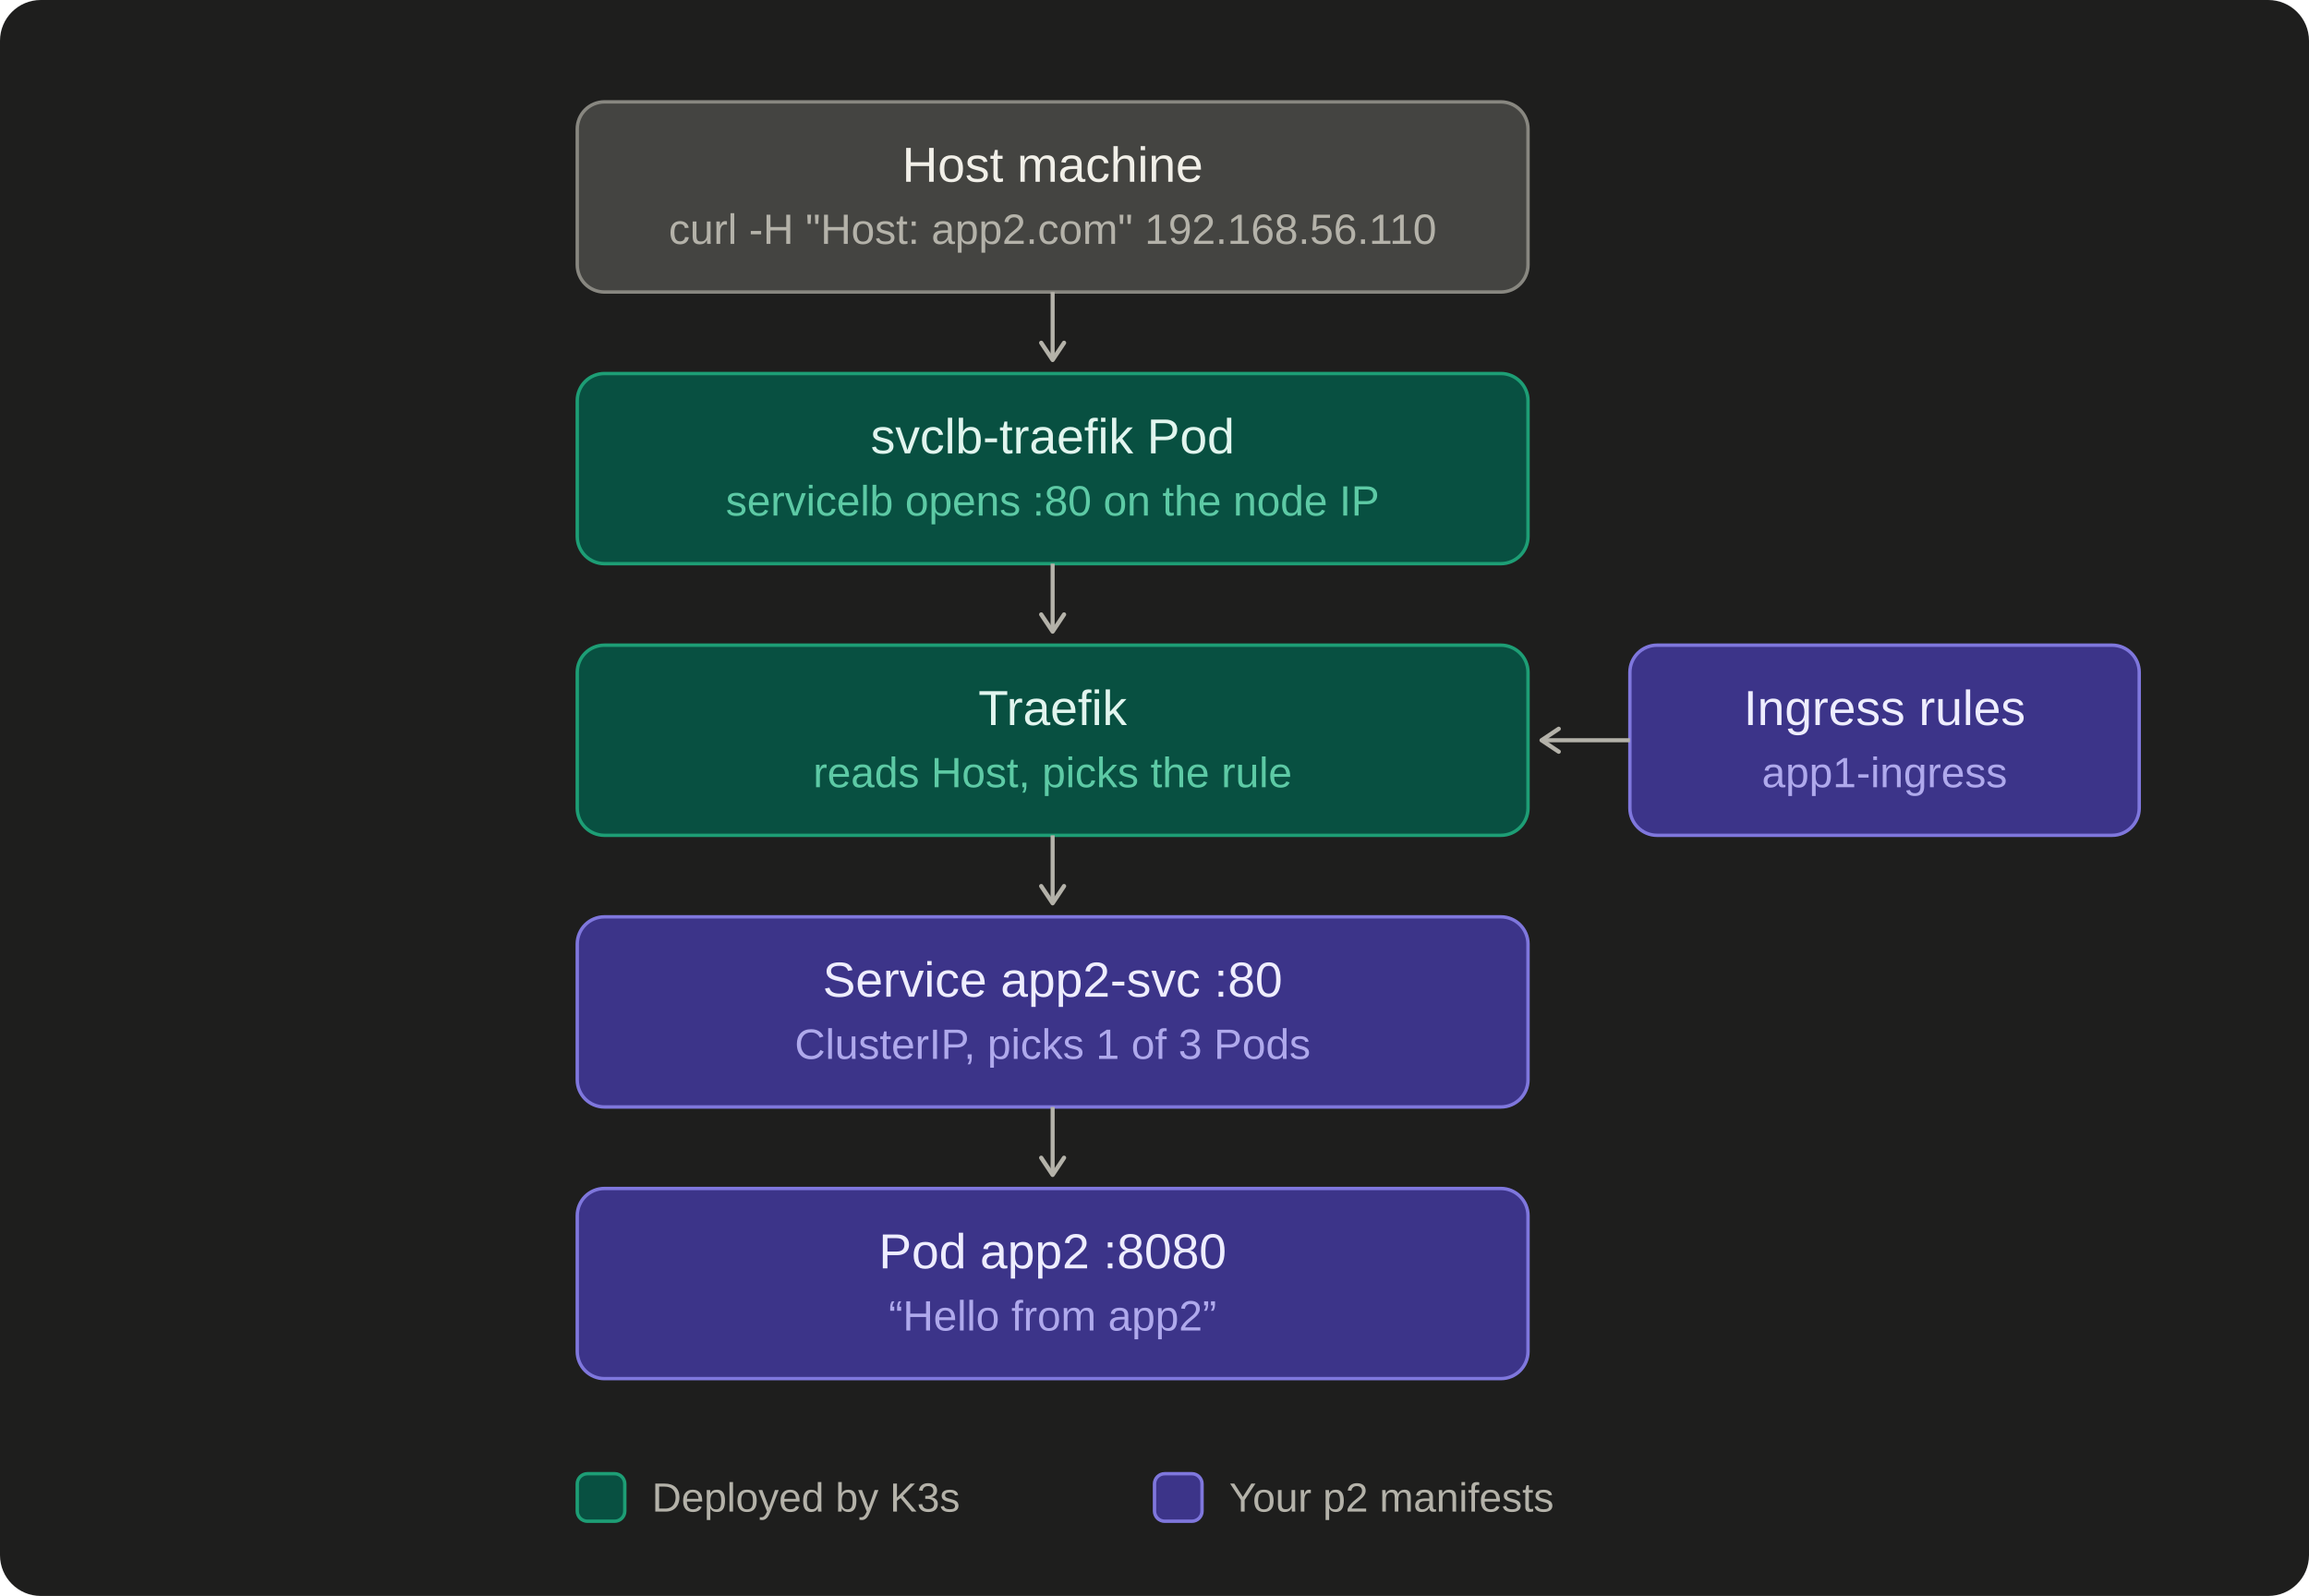
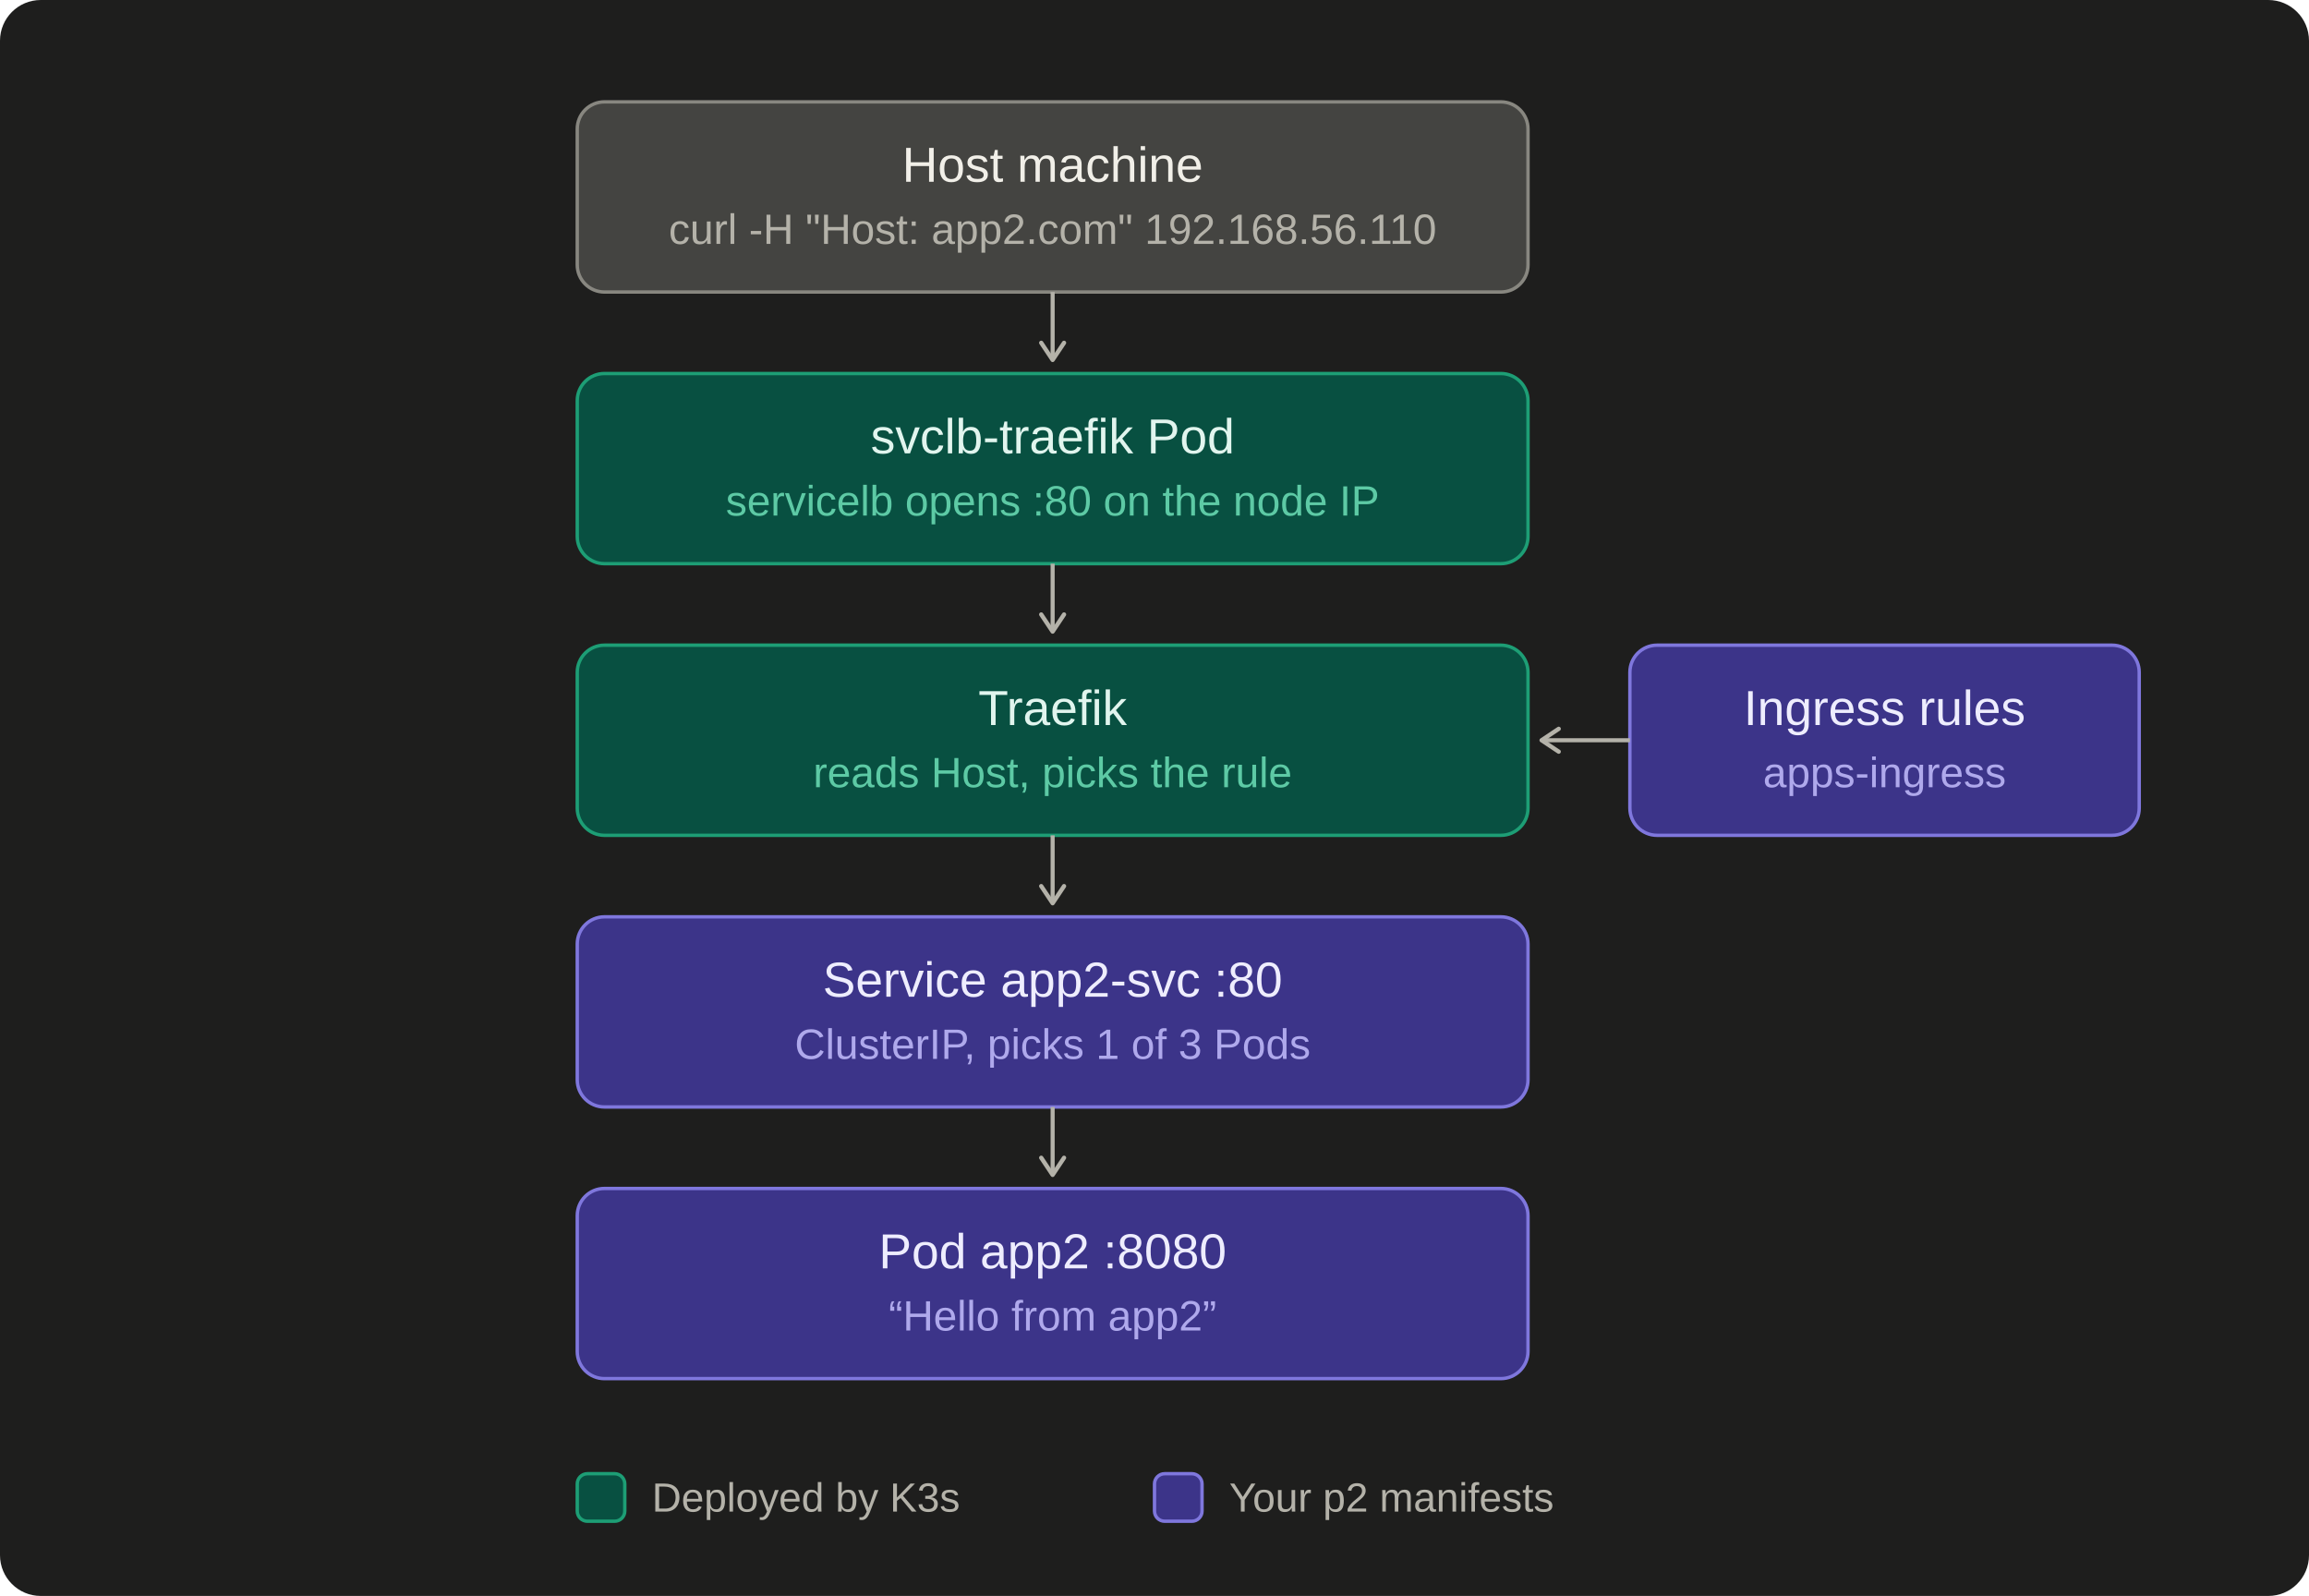
<svg xmlns="http://www.w3.org/2000/svg" width="680" height="470" viewBox="0 0 680 470" role="img">
  <defs>
    <marker id="a" viewBox="0 0 10 10" refX="8" refY="5" markerWidth="7" markerHeight="7" orient="auto-start-reverse">
      <path d="M2 1L8 5L2 9" fill="none" stroke="#B4B2A9" stroke-width="1.5" stroke-linecap="round" stroke-linejoin="round" />
    </marker>
  </defs>
  <rect width="680" height="470" rx="12" fill="#1E1E1D" />
  <g style="font-family:Arial,Helvetica,'Liberation Sans',sans-serif">
    <rect x="170" y="30" width="280" height="56" rx="8" fill="#444441" stroke="#888780" stroke-width="1" />
    <text x="310.0" y="48.5" text-anchor="middle" dominant-baseline="central" font-size="14.5" font-weight="400" fill="#F1EFE8">Host machine</text>
    <text x="310.0" y="67.5" text-anchor="middle" dominant-baseline="central" font-size="12.5" font-weight="400" fill="#B4B2A9">curl -H "Host: app2.com" 192.168.56.110</text>
    <path d="M310 86 L310 106" fill="none" stroke="#B4B2A9" stroke-width="1.2" marker-end="url(#a)" />
    <rect x="170" y="110" width="280" height="56" rx="8" fill="#085041" stroke="#1D9E75" stroke-width="1" />
    <text x="310.0" y="128.5" text-anchor="middle" dominant-baseline="central" font-size="14.5" font-weight="400" fill="#E1F5EE">svclb-traefik Pod</text>
    <text x="310.0" y="147.5" text-anchor="middle" dominant-baseline="central" font-size="12.5" font-weight="400" fill="#5DCAA5">servicelb opens :80 on the node IP</text>
    <path d="M310 166 L310 186" fill="none" stroke="#B4B2A9" stroke-width="1.2" marker-end="url(#a)" />
    <rect x="170" y="190" width="280" height="56" rx="8" fill="#085041" stroke="#1D9E75" stroke-width="1" />
    <text x="310.0" y="208.5" text-anchor="middle" dominant-baseline="central" font-size="14.5" font-weight="400" fill="#E1F5EE">Traefik</text>
    <text x="310.0" y="227.5" text-anchor="middle" dominant-baseline="central" font-size="12.5" font-weight="400" fill="#5DCAA5">reads Host, picks the rule</text>
    <rect x="480" y="190" width="150" height="56" rx="8" fill="#3C3489" stroke="#7F77DD" stroke-width="1" />
    <text x="555.0" y="208.5" text-anchor="middle" dominant-baseline="central" font-size="14.5" font-weight="400" fill="#EEEDFE">Ingress rules</text>
-     <text x="555.0" y="227.5" text-anchor="middle" dominant-baseline="central" font-size="12.5" font-weight="400" fill="#AFA9EC">app1-ingress</text>
+     <text x="555.0" y="227.5" text-anchor="middle" dominant-baseline="central" font-size="12.5" font-weight="400" fill="#AFA9EC">apps-ingress</text>
    <path d="M480 218 L454 218" fill="none" stroke="#B4B2A9" stroke-width="1.2" marker-end="url(#a)" />
    <path d="M310 246 L310 266" fill="none" stroke="#B4B2A9" stroke-width="1.2" marker-end="url(#a)" />
    <rect x="170" y="270" width="280" height="56" rx="8" fill="#3C3489" stroke="#7F77DD" stroke-width="1" />
    <text x="310.0" y="288.5" text-anchor="middle" dominant-baseline="central" font-size="14.5" font-weight="400" fill="#EEEDFE">Service app2-svc :80</text>
    <text x="310.0" y="307.5" text-anchor="middle" dominant-baseline="central" font-size="12.5" font-weight="400" fill="#AFA9EC">ClusterIP, picks 1 of 3 Pods</text>
    <path d="M310 326 L310 346" fill="none" stroke="#B4B2A9" stroke-width="1.2" marker-end="url(#a)" />
    <rect x="170" y="350" width="280" height="56" rx="8" fill="#3C3489" stroke="#7F77DD" stroke-width="1" />
    <text x="310.0" y="368.5" text-anchor="middle" dominant-baseline="central" font-size="14.5" font-weight="400" fill="#EEEDFE">Pod app2 :8080</text>
    <text x="310.0" y="387.5" text-anchor="middle" dominant-baseline="central" font-size="12.5" font-weight="400" fill="#AFA9EC">“Hello from app2”</text>
    <rect x="170" y="434" width="14" height="14" rx="3" fill="#085041" stroke="#1D9E75" />
    <text x="192" y="441" text-anchor="start" dominant-baseline="central" font-size="12" fill="#B4B2A9">Deployed by K3s</text>
    <rect x="340" y="434" width="14" height="14" rx="3" fill="#3C3489" stroke="#7F77DD" />
    <text x="362" y="441" text-anchor="start" dominant-baseline="central" font-size="12" fill="#B4B2A9">Your p2 manifests</text>
  </g>
</svg>
